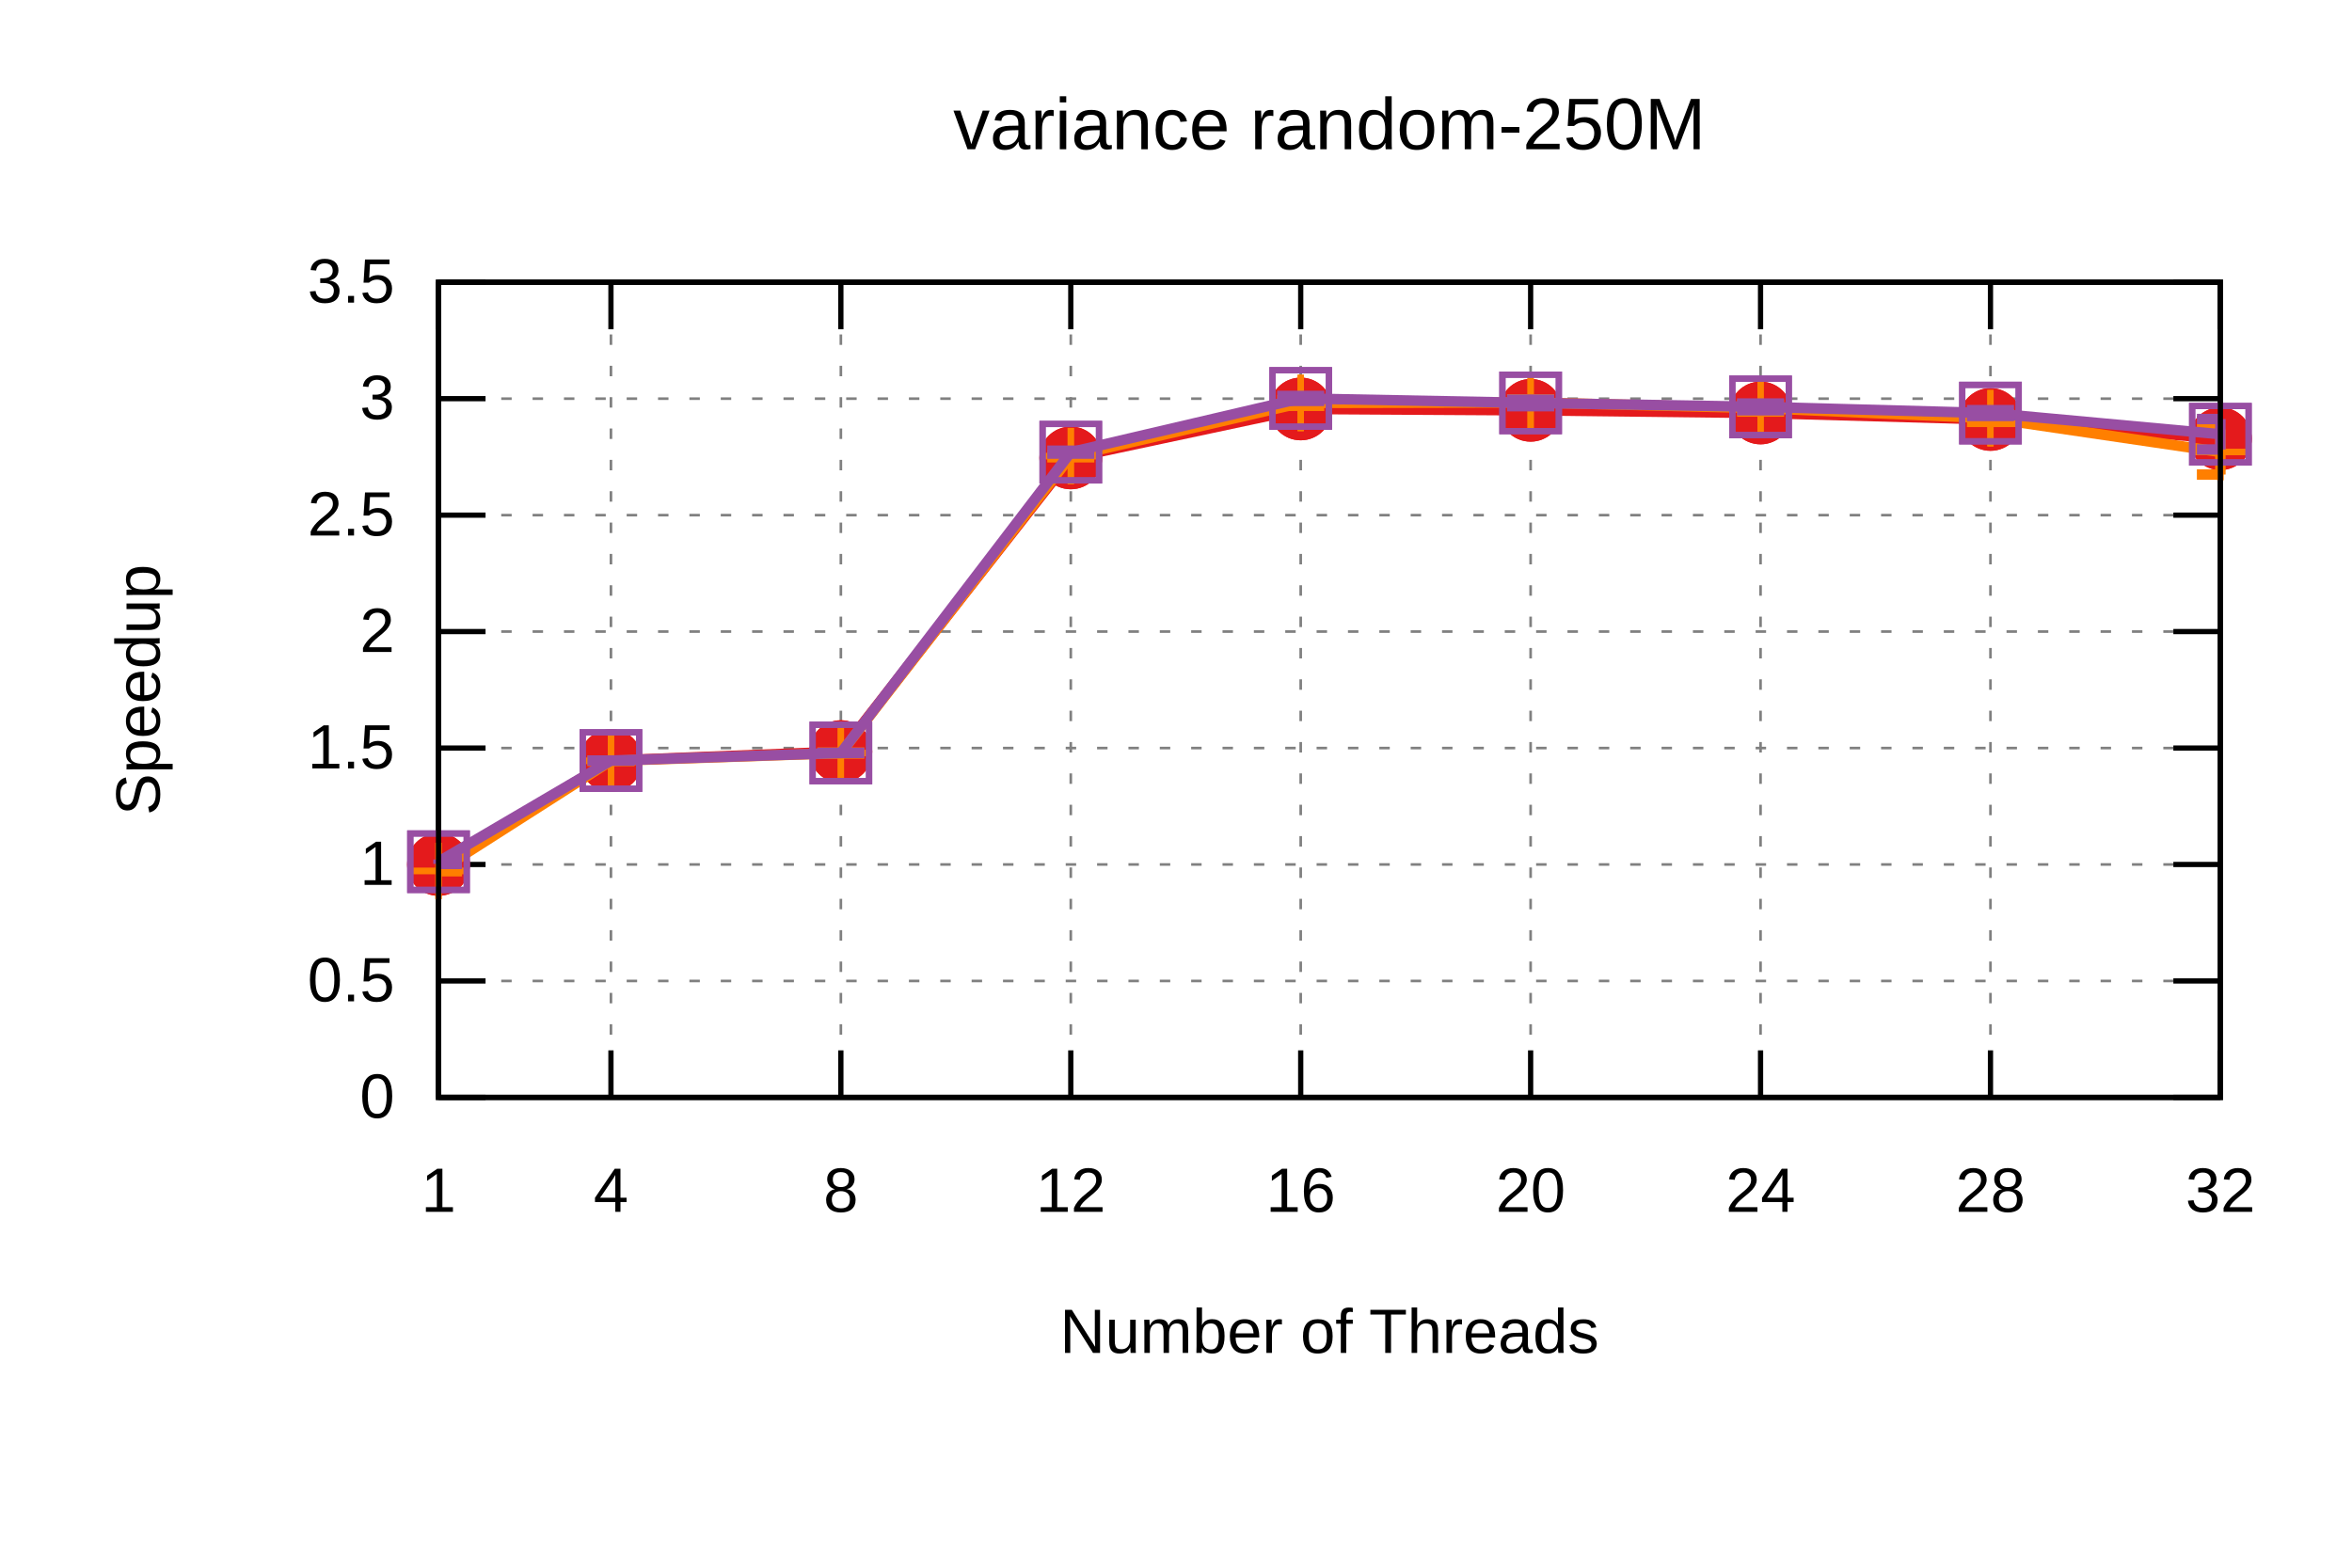
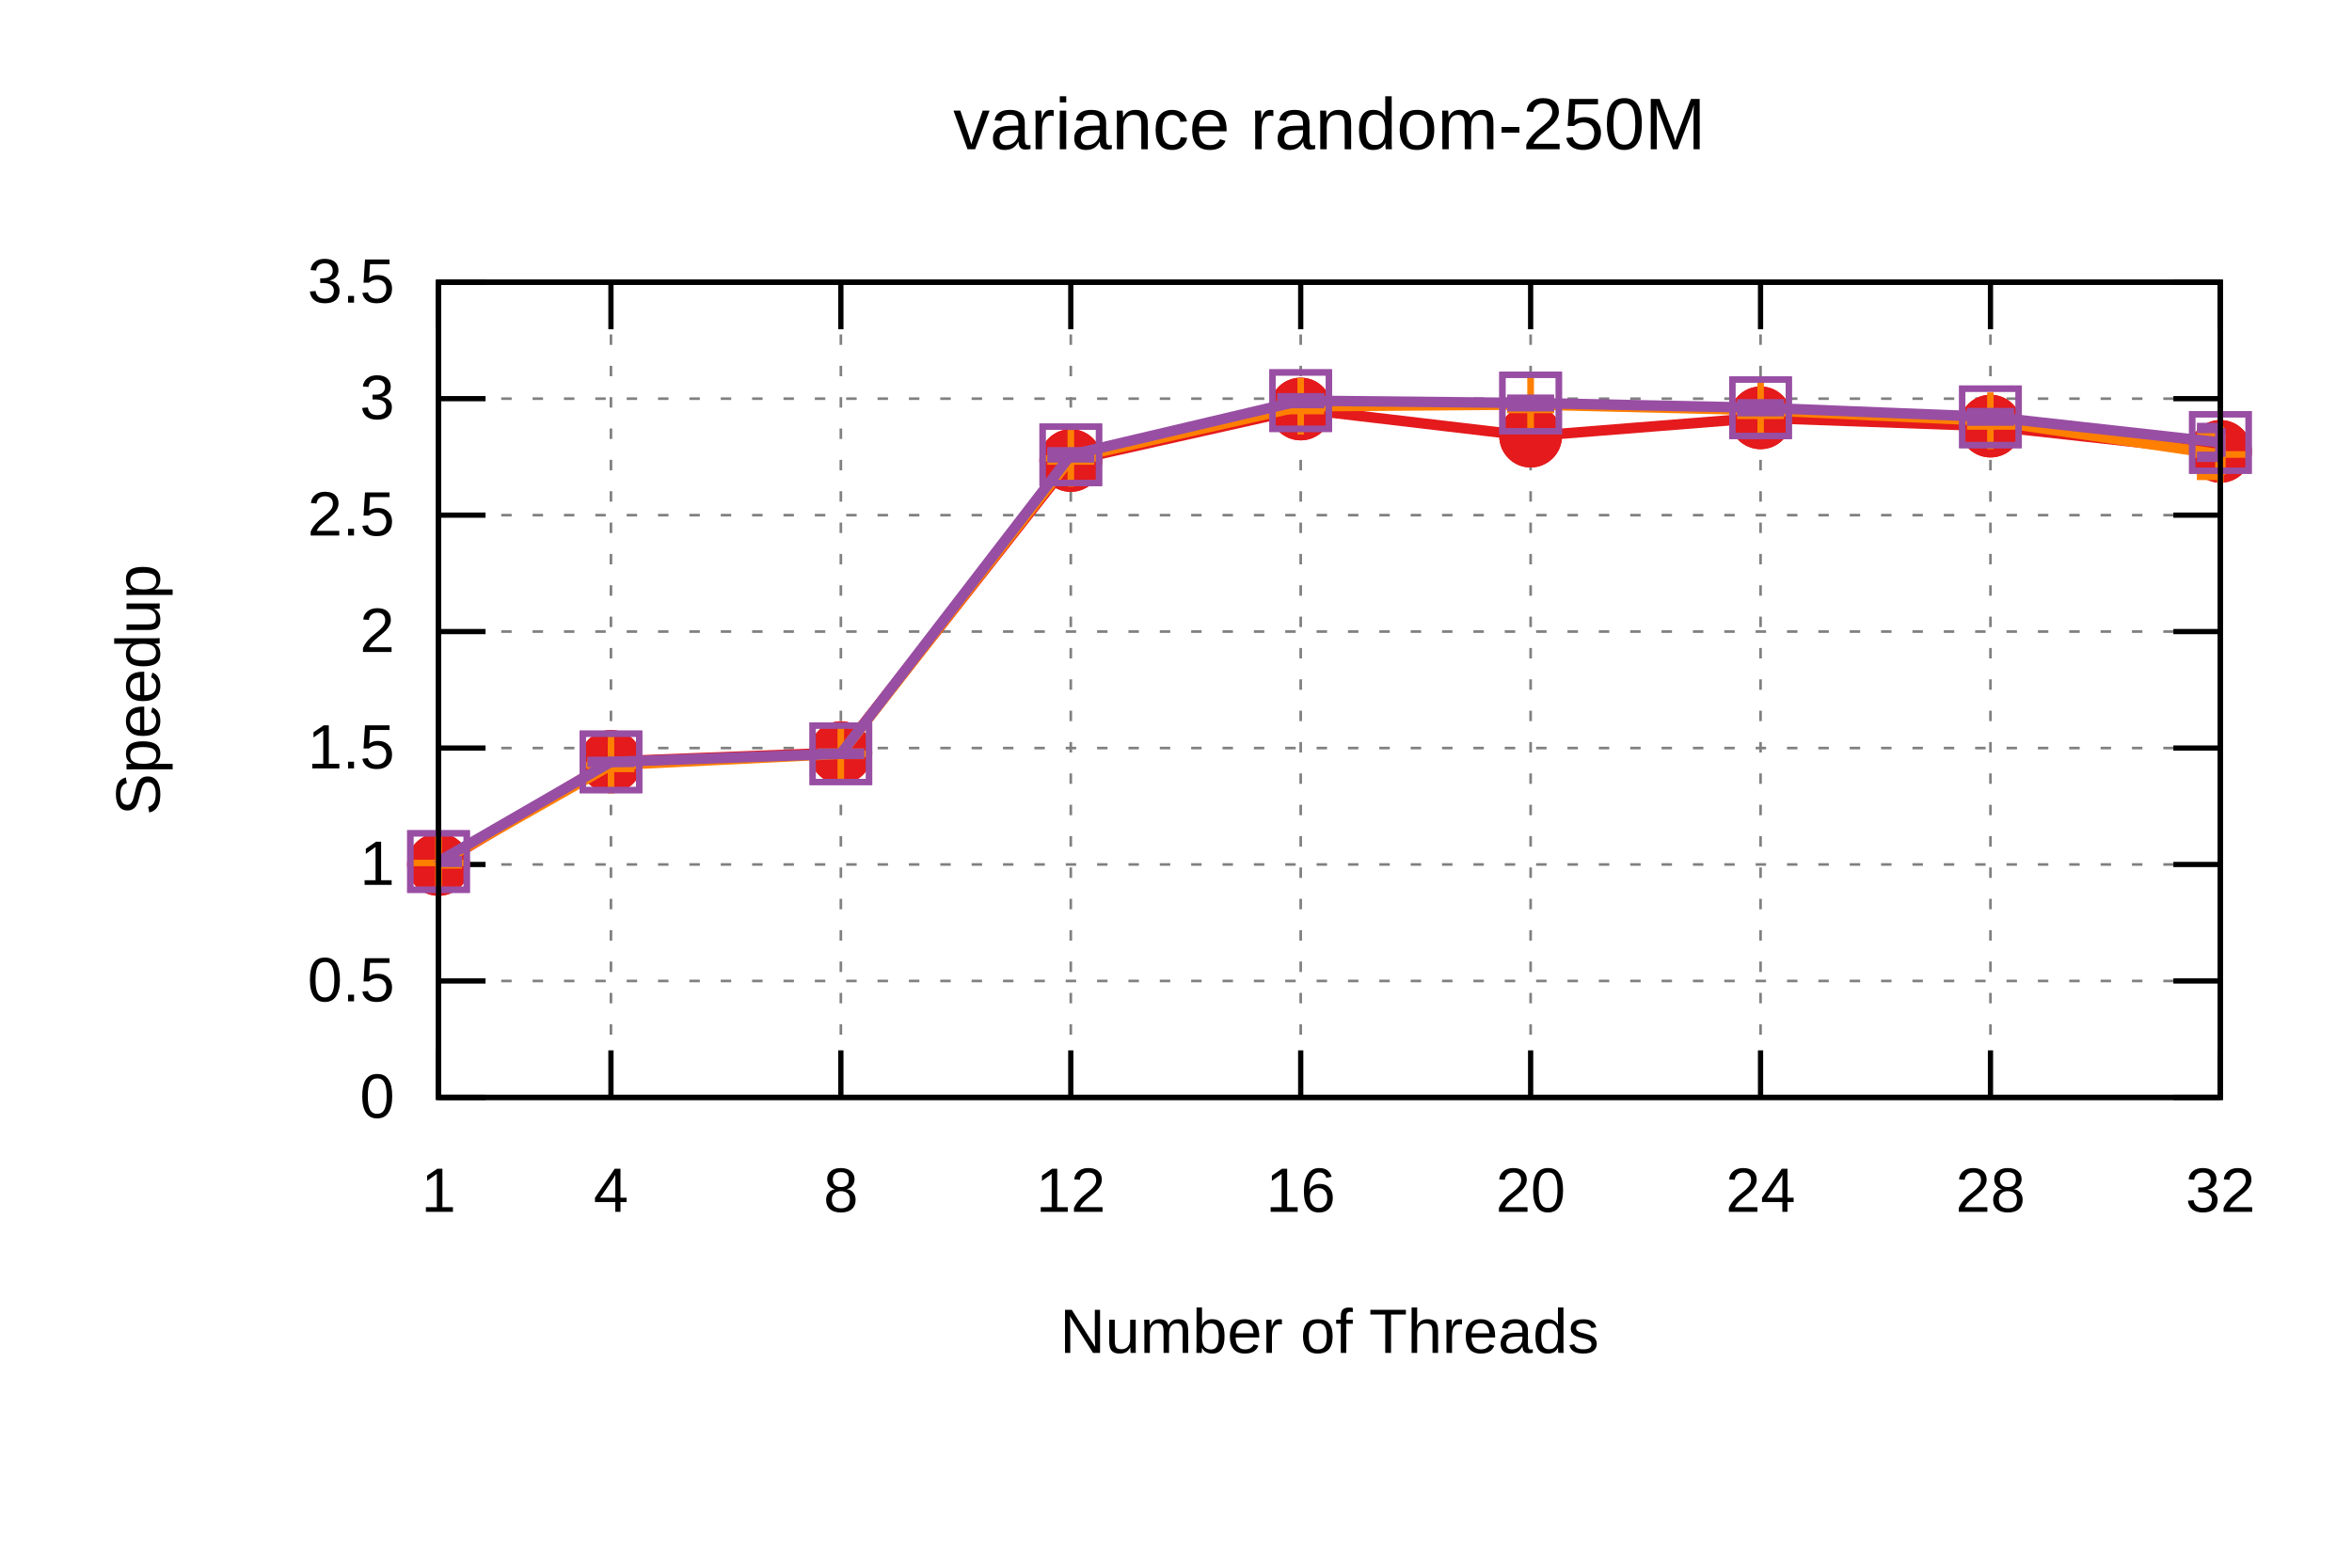
<svg xmlns="http://www.w3.org/2000/svg" xmlns:xlink="http://www.w3.org/1999/xlink" width="450" height="300" viewBox="0 0 450 300">
  <g id="gnuplot_canvas">
    <rect x="0" y="0" width="450" height="300" fill="none" />
    <defs>
      <circle id="gpDot" r="0.5" stroke-width="0.5" stroke="currentColor" />
      <path id="gpPt0" stroke-width="0.222" stroke="currentColor" d="M-1,0 h2 M0,-1 v2" />
      <path id="gpPt1" stroke-width="0.222" stroke="currentColor" d="M-1,-1 L1,1 M1,-1 L-1,1" />
      <path id="gpPt2" stroke-width="0.222" stroke="currentColor" d="M-1,0 L1,0 M0,-1 L0,1 M-1,-1 L1,1 M-1,1 L1,-1" />
      <rect id="gpPt3" stroke-width="0.222" stroke="currentColor" x="-1" y="-1" width="2" height="2" />
      <rect id="gpPt4" stroke-width="0.222" stroke="currentColor" fill="currentColor" x="-1" y="-1" width="2" height="2" />
      <circle id="gpPt5" stroke-width="0.222" stroke="currentColor" cx="0" cy="0" r="1" />
      <use xlink:href="#gpPt5" id="gpPt6" fill="currentColor" stroke="none" />
      <path id="gpPt7" stroke-width="0.222" stroke="currentColor" d="M0,-1.33 L-1.33,0.67 L1.33,0.67 z" />
      <use xlink:href="#gpPt7" id="gpPt8" fill="currentColor" stroke="none" />
      <use xlink:href="#gpPt7" id="gpPt9" stroke="currentColor" transform="rotate(180)" />
      <use xlink:href="#gpPt9" id="gpPt10" fill="currentColor" stroke="none" />
      <use xlink:href="#gpPt3" id="gpPt11" stroke="currentColor" transform="rotate(45)" />
      <use xlink:href="#gpPt11" id="gpPt12" fill="currentColor" stroke="none" />
      <path id="gpPt13" stroke-width="0.222" stroke="currentColor" d="M0,1.330 L1.265,0.411 L0.782,-1.067 L-0.782,-1.076 L-1.265,0.411 z" />
      <use xlink:href="#gpPt13" id="gpPt14" fill="currentColor" stroke="none" />
      <filter id="textbox" filterUnits="objectBoundingBox" x="0" y="0" height="1" width="1">
        <feFlood flood-color="white" flood-opacity="1" result="bgnd" />
        <feComposite in="SourceGraphic" in2="bgnd" operator="atop" />
      </filter>
      <filter id="greybox" filterUnits="objectBoundingBox" x="0" y="0" height="1" width="1">
        <feFlood flood-color="lightgrey" flood-opacity="1" result="grey" />
        <feComposite in="SourceGraphic" in2="grey" operator="atop" />
      </filter>
    </defs>
    <g fill="none" color="white" stroke="currentColor" stroke-width="1.00" stroke-linecap="butt" stroke-linejoin="miter">
</g>
    <g fill="none" color="black" stroke="currentColor" stroke-width="1.00" stroke-linecap="butt" stroke-linejoin="miter">
</g>
    <g fill="none" color="black" stroke="black" stroke-width="0.50" stroke-linecap="butt" stroke-linejoin="miter">
</g>
    <g fill="none" color="gray" stroke="currentColor" stroke-width="0.50" stroke-linecap="butt" stroke-linejoin="miter">
      <path stroke="gray" stroke-dasharray="2,4" class="gridline" d="M83.90,210.00 L424.82,210.00  " />
    </g>
    <g fill="none" color="gray" stroke="gray" stroke-width="1.00" stroke-linecap="butt" stroke-linejoin="miter">
</g>
    <g fill="none" color="black" stroke="currentColor" stroke-width="1.00" stroke-linecap="butt" stroke-linejoin="miter">
      <path stroke="black" d="M83.90,210.00 L92.90,210.00 M424.82,210.00 L415.82,210.00  " />
      <g transform="translate(75.51,213.90)" stroke="none" fill="black" font-family="Arial" font-size="12.00" text-anchor="end">
        <text>
          <tspan font-family="Arial"> 0</tspan>
        </text>
      </g>
    </g>
    <g fill="none" color="black" stroke="currentColor" stroke-width="1.00" stroke-linecap="butt" stroke-linejoin="miter">
</g>
    <g fill="none" color="black" stroke="black" stroke-width="0.50" stroke-linecap="butt" stroke-linejoin="miter">
</g>
    <g fill="none" color="gray" stroke="currentColor" stroke-width="0.50" stroke-linecap="butt" stroke-linejoin="miter">
      <path stroke="gray" stroke-dasharray="2,4" class="gridline" d="M83.90,187.72 L424.82,187.72  " />
    </g>
    <g fill="none" color="gray" stroke="gray" stroke-width="1.00" stroke-linecap="butt" stroke-linejoin="miter">
</g>
    <g fill="none" color="black" stroke="currentColor" stroke-width="1.00" stroke-linecap="butt" stroke-linejoin="miter">
      <path stroke="black" d="M83.90,187.72 L92.90,187.72 M424.82,187.72 L415.82,187.72  " />
      <g transform="translate(75.51,191.62)" stroke="none" fill="black" font-family="Arial" font-size="12.00" text-anchor="end">
        <text>
          <tspan font-family="Arial"> 0.5</tspan>
        </text>
      </g>
    </g>
    <g fill="none" color="black" stroke="currentColor" stroke-width="1.00" stroke-linecap="butt" stroke-linejoin="miter">
</g>
    <g fill="none" color="black" stroke="black" stroke-width="0.50" stroke-linecap="butt" stroke-linejoin="miter">
</g>
    <g fill="none" color="gray" stroke="currentColor" stroke-width="0.50" stroke-linecap="butt" stroke-linejoin="miter">
      <path stroke="gray" stroke-dasharray="2,4" class="gridline" d="M83.90,165.43 L424.82,165.43  " />
    </g>
    <g fill="none" color="gray" stroke="gray" stroke-width="1.00" stroke-linecap="butt" stroke-linejoin="miter">
</g>
    <g fill="none" color="black" stroke="currentColor" stroke-width="1.00" stroke-linecap="butt" stroke-linejoin="miter">
      <path stroke="black" d="M83.90,165.43 L92.90,165.43 M424.82,165.43 L415.82,165.43  " />
      <g transform="translate(75.51,169.33)" stroke="none" fill="black" font-family="Arial" font-size="12.00" text-anchor="end">
        <text>
          <tspan font-family="Arial"> 1</tspan>
        </text>
      </g>
    </g>
    <g fill="none" color="black" stroke="currentColor" stroke-width="1.00" stroke-linecap="butt" stroke-linejoin="miter">
</g>
    <g fill="none" color="black" stroke="black" stroke-width="0.50" stroke-linecap="butt" stroke-linejoin="miter">
</g>
    <g fill="none" color="gray" stroke="currentColor" stroke-width="0.50" stroke-linecap="butt" stroke-linejoin="miter">
      <path stroke="gray" stroke-dasharray="2,4" class="gridline" d="M83.90,143.15 L424.82,143.15  " />
    </g>
    <g fill="none" color="gray" stroke="gray" stroke-width="1.00" stroke-linecap="butt" stroke-linejoin="miter">
</g>
    <g fill="none" color="black" stroke="currentColor" stroke-width="1.00" stroke-linecap="butt" stroke-linejoin="miter">
      <path stroke="black" d="M83.90,143.15 L92.90,143.15 M424.82,143.15 L415.82,143.15  " />
      <g transform="translate(75.51,147.05)" stroke="none" fill="black" font-family="Arial" font-size="12.00" text-anchor="end">
        <text>
          <tspan font-family="Arial"> 1.5</tspan>
        </text>
      </g>
    </g>
    <g fill="none" color="black" stroke="currentColor" stroke-width="1.00" stroke-linecap="butt" stroke-linejoin="miter">
</g>
    <g fill="none" color="black" stroke="black" stroke-width="0.50" stroke-linecap="butt" stroke-linejoin="miter">
</g>
    <g fill="none" color="gray" stroke="currentColor" stroke-width="0.50" stroke-linecap="butt" stroke-linejoin="miter">
      <path stroke="gray" stroke-dasharray="2,4" class="gridline" d="M83.90,120.86 L424.82,120.86  " />
    </g>
    <g fill="none" color="gray" stroke="gray" stroke-width="1.00" stroke-linecap="butt" stroke-linejoin="miter">
</g>
    <g fill="none" color="black" stroke="currentColor" stroke-width="1.00" stroke-linecap="butt" stroke-linejoin="miter">
      <path stroke="black" d="M83.90,120.86 L92.90,120.86 M424.82,120.86 L415.82,120.86  " />
      <g transform="translate(75.51,124.76)" stroke="none" fill="black" font-family="Arial" font-size="12.00" text-anchor="end">
        <text>
          <tspan font-family="Arial"> 2</tspan>
        </text>
      </g>
    </g>
    <g fill="none" color="black" stroke="currentColor" stroke-width="1.00" stroke-linecap="butt" stroke-linejoin="miter">
</g>
    <g fill="none" color="black" stroke="black" stroke-width="0.50" stroke-linecap="butt" stroke-linejoin="miter">
</g>
    <g fill="none" color="gray" stroke="currentColor" stroke-width="0.50" stroke-linecap="butt" stroke-linejoin="miter">
      <path stroke="gray" stroke-dasharray="2,4" class="gridline" d="M83.90,98.58 L424.82,98.58  " />
    </g>
    <g fill="none" color="gray" stroke="gray" stroke-width="1.00" stroke-linecap="butt" stroke-linejoin="miter">
</g>
    <g fill="none" color="black" stroke="currentColor" stroke-width="1.00" stroke-linecap="butt" stroke-linejoin="miter">
      <path stroke="black" d="M83.90,98.58 L92.90,98.58 M424.82,98.58 L415.82,98.58  " />
      <g transform="translate(75.51,102.48)" stroke="none" fill="black" font-family="Arial" font-size="12.00" text-anchor="end">
        <text>
          <tspan font-family="Arial"> 2.5</tspan>
        </text>
      </g>
    </g>
    <g fill="none" color="black" stroke="currentColor" stroke-width="1.00" stroke-linecap="butt" stroke-linejoin="miter">
</g>
    <g fill="none" color="black" stroke="black" stroke-width="0.50" stroke-linecap="butt" stroke-linejoin="miter">
</g>
    <g fill="none" color="gray" stroke="currentColor" stroke-width="0.50" stroke-linecap="butt" stroke-linejoin="miter">
      <path stroke="gray" stroke-dasharray="2,4" class="gridline" d="M83.90,76.29 L424.82,76.29  " />
    </g>
    <g fill="none" color="gray" stroke="gray" stroke-width="1.00" stroke-linecap="butt" stroke-linejoin="miter">
</g>
    <g fill="none" color="black" stroke="currentColor" stroke-width="1.00" stroke-linecap="butt" stroke-linejoin="miter">
      <path stroke="black" d="M83.90,76.29 L92.90,76.29 M424.82,76.29 L415.82,76.29  " />
      <g transform="translate(75.51,80.19)" stroke="none" fill="black" font-family="Arial" font-size="12.00" text-anchor="end">
        <text>
          <tspan font-family="Arial"> 3</tspan>
        </text>
      </g>
    </g>
    <g fill="none" color="black" stroke="currentColor" stroke-width="1.00" stroke-linecap="butt" stroke-linejoin="miter">
</g>
    <g fill="none" color="black" stroke="black" stroke-width="0.50" stroke-linecap="butt" stroke-linejoin="miter">
</g>
    <g fill="none" color="gray" stroke="currentColor" stroke-width="0.50" stroke-linecap="butt" stroke-linejoin="miter">
      <path stroke="gray" stroke-dasharray="2,4" class="gridline" d="M83.90,54.01 L424.82,54.01  " />
    </g>
    <g fill="none" color="gray" stroke="gray" stroke-width="1.00" stroke-linecap="butt" stroke-linejoin="miter">
</g>
    <g fill="none" color="black" stroke="currentColor" stroke-width="1.00" stroke-linecap="butt" stroke-linejoin="miter">
      <path stroke="black" d="M83.90,54.01 L92.90,54.01 M424.82,54.01 L415.82,54.01  " />
      <g transform="translate(75.51,57.91)" stroke="none" fill="black" font-family="Arial" font-size="12.00" text-anchor="end">
        <text>
          <tspan font-family="Arial"> 3.5</tspan>
        </text>
      </g>
    </g>
    <g fill="none" color="black" stroke="currentColor" stroke-width="1.00" stroke-linecap="butt" stroke-linejoin="miter">
</g>
    <g fill="none" color="black" stroke="black" stroke-width="0.50" stroke-linecap="butt" stroke-linejoin="miter">
</g>
    <g fill="none" color="gray" stroke="currentColor" stroke-width="0.50" stroke-linecap="butt" stroke-linejoin="miter">
      <path stroke="gray" stroke-dasharray="2,4" class="gridline" d="M83.90,210.00 L83.90,54.01  " />
    </g>
    <g fill="none" color="gray" stroke="gray" stroke-width="1.00" stroke-linecap="butt" stroke-linejoin="miter">
</g>
    <g fill="none" color="black" stroke="currentColor" stroke-width="1.00" stroke-linecap="butt" stroke-linejoin="miter">
      <path stroke="black" d="M83.90,210.00 L83.90,201.00 M83.90,54.01 L83.90,63.01  " />
      <g transform="translate(83.90,231.90)" stroke="none" fill="black" font-family="Arial" font-size="12.00" text-anchor="middle">
        <text>
          <tspan font-family="Arial"> 1</tspan>
        </text>
      </g>
    </g>
    <g fill="none" color="black" stroke="currentColor" stroke-width="1.00" stroke-linecap="butt" stroke-linejoin="miter">
</g>
    <g fill="none" color="black" stroke="black" stroke-width="0.50" stroke-linecap="butt" stroke-linejoin="miter">
</g>
    <g fill="none" color="gray" stroke="currentColor" stroke-width="0.50" stroke-linecap="butt" stroke-linejoin="miter">
      <path stroke="gray" stroke-dasharray="2,4" class="gridline" d="M116.89,210.00 L116.89,54.01  " />
    </g>
    <g fill="none" color="gray" stroke="gray" stroke-width="1.00" stroke-linecap="butt" stroke-linejoin="miter">
</g>
    <g fill="none" color="black" stroke="currentColor" stroke-width="1.00" stroke-linecap="butt" stroke-linejoin="miter">
      <path stroke="black" d="M116.89,210.00 L116.89,201.00 M116.89,54.01 L116.89,63.01  " />
      <g transform="translate(116.89,231.90)" stroke="none" fill="black" font-family="Arial" font-size="12.00" text-anchor="middle">
        <text>
          <tspan font-family="Arial"> 4</tspan>
        </text>
      </g>
    </g>
    <g fill="none" color="black" stroke="currentColor" stroke-width="1.00" stroke-linecap="butt" stroke-linejoin="miter">
</g>
    <g fill="none" color="black" stroke="black" stroke-width="0.50" stroke-linecap="butt" stroke-linejoin="miter">
</g>
    <g fill="none" color="gray" stroke="currentColor" stroke-width="0.50" stroke-linecap="butt" stroke-linejoin="miter">
      <path stroke="gray" stroke-dasharray="2,4" class="gridline" d="M160.88,210.00 L160.88,54.01  " />
    </g>
    <g fill="none" color="gray" stroke="gray" stroke-width="1.00" stroke-linecap="butt" stroke-linejoin="miter">
</g>
    <g fill="none" color="black" stroke="currentColor" stroke-width="1.00" stroke-linecap="butt" stroke-linejoin="miter">
      <path stroke="black" d="M160.88,210.00 L160.88,201.00 M160.88,54.01 L160.88,63.01  " />
      <g transform="translate(160.88,231.90)" stroke="none" fill="black" font-family="Arial" font-size="12.00" text-anchor="middle">
        <text>
          <tspan font-family="Arial"> 8</tspan>
        </text>
      </g>
    </g>
    <g fill="none" color="black" stroke="currentColor" stroke-width="1.00" stroke-linecap="butt" stroke-linejoin="miter">
</g>
    <g fill="none" color="black" stroke="black" stroke-width="0.50" stroke-linecap="butt" stroke-linejoin="miter">
</g>
    <g fill="none" color="gray" stroke="currentColor" stroke-width="0.50" stroke-linecap="butt" stroke-linejoin="miter">
      <path stroke="gray" stroke-dasharray="2,4" class="gridline" d="M204.87,210.00 L204.87,54.01  " />
    </g>
    <g fill="none" color="gray" stroke="gray" stroke-width="1.00" stroke-linecap="butt" stroke-linejoin="miter">
</g>
    <g fill="none" color="black" stroke="currentColor" stroke-width="1.00" stroke-linecap="butt" stroke-linejoin="miter">
      <path stroke="black" d="M204.87,210.00 L204.87,201.00 M204.87,54.01 L204.87,63.01  " />
      <g transform="translate(204.87,231.90)" stroke="none" fill="black" font-family="Arial" font-size="12.00" text-anchor="middle">
        <text>
          <tspan font-family="Arial"> 12</tspan>
        </text>
      </g>
    </g>
    <g fill="none" color="black" stroke="currentColor" stroke-width="1.00" stroke-linecap="butt" stroke-linejoin="miter">
</g>
    <g fill="none" color="black" stroke="black" stroke-width="0.50" stroke-linecap="butt" stroke-linejoin="miter">
</g>
    <g fill="none" color="gray" stroke="currentColor" stroke-width="0.50" stroke-linecap="butt" stroke-linejoin="miter">
      <path stroke="gray" stroke-dasharray="2,4" class="gridline" d="M248.86,210.00 L248.86,54.01  " />
    </g>
    <g fill="none" color="gray" stroke="gray" stroke-width="1.00" stroke-linecap="butt" stroke-linejoin="miter">
</g>
    <g fill="none" color="black" stroke="currentColor" stroke-width="1.00" stroke-linecap="butt" stroke-linejoin="miter">
      <path stroke="black" d="M248.86,210.00 L248.86,201.00 M248.86,54.01 L248.86,63.01  " />
      <g transform="translate(248.86,231.90)" stroke="none" fill="black" font-family="Arial" font-size="12.00" text-anchor="middle">
        <text>
          <tspan font-family="Arial"> 16</tspan>
        </text>
      </g>
    </g>
    <g fill="none" color="black" stroke="currentColor" stroke-width="1.00" stroke-linecap="butt" stroke-linejoin="miter">
</g>
    <g fill="none" color="black" stroke="black" stroke-width="0.50" stroke-linecap="butt" stroke-linejoin="miter">
</g>
    <g fill="none" color="gray" stroke="currentColor" stroke-width="0.50" stroke-linecap="butt" stroke-linejoin="miter">
      <path stroke="gray" stroke-dasharray="2,4" class="gridline" d="M292.85,210.00 L292.85,54.01  " />
    </g>
    <g fill="none" color="gray" stroke="gray" stroke-width="1.00" stroke-linecap="butt" stroke-linejoin="miter">
</g>
    <g fill="none" color="black" stroke="currentColor" stroke-width="1.00" stroke-linecap="butt" stroke-linejoin="miter">
      <path stroke="black" d="M292.85,210.00 L292.85,201.00 M292.85,54.01 L292.85,63.01  " />
      <g transform="translate(292.85,231.90)" stroke="none" fill="black" font-family="Arial" font-size="12.00" text-anchor="middle">
        <text>
          <tspan font-family="Arial"> 20</tspan>
        </text>
      </g>
    </g>
    <g fill="none" color="black" stroke="currentColor" stroke-width="1.00" stroke-linecap="butt" stroke-linejoin="miter">
</g>
    <g fill="none" color="black" stroke="black" stroke-width="0.50" stroke-linecap="butt" stroke-linejoin="miter">
</g>
    <g fill="none" color="gray" stroke="currentColor" stroke-width="0.50" stroke-linecap="butt" stroke-linejoin="miter">
      <path stroke="gray" stroke-dasharray="2,4" class="gridline" d="M336.84,210.00 L336.84,54.01  " />
    </g>
    <g fill="none" color="gray" stroke="gray" stroke-width="1.00" stroke-linecap="butt" stroke-linejoin="miter">
</g>
    <g fill="none" color="black" stroke="currentColor" stroke-width="1.00" stroke-linecap="butt" stroke-linejoin="miter">
      <path stroke="black" d="M336.84,210.00 L336.84,201.00 M336.84,54.01 L336.84,63.01  " />
      <g transform="translate(336.84,231.90)" stroke="none" fill="black" font-family="Arial" font-size="12.00" text-anchor="middle">
        <text>
          <tspan font-family="Arial"> 24</tspan>
        </text>
      </g>
    </g>
    <g fill="none" color="black" stroke="currentColor" stroke-width="1.00" stroke-linecap="butt" stroke-linejoin="miter">
</g>
    <g fill="none" color="black" stroke="black" stroke-width="0.50" stroke-linecap="butt" stroke-linejoin="miter">
</g>
    <g fill="none" color="gray" stroke="currentColor" stroke-width="0.50" stroke-linecap="butt" stroke-linejoin="miter">
      <path stroke="gray" stroke-dasharray="2,4" class="gridline" d="M380.83,210.00 L380.83,54.01  " />
    </g>
    <g fill="none" color="gray" stroke="gray" stroke-width="1.00" stroke-linecap="butt" stroke-linejoin="miter">
</g>
    <g fill="none" color="black" stroke="currentColor" stroke-width="1.00" stroke-linecap="butt" stroke-linejoin="miter">
      <path stroke="black" d="M380.83,210.00 L380.83,201.00 M380.83,54.01 L380.83,63.01  " />
      <g transform="translate(380.83,231.90)" stroke="none" fill="black" font-family="Arial" font-size="12.00" text-anchor="middle">
        <text>
          <tspan font-family="Arial"> 28</tspan>
        </text>
      </g>
    </g>
    <g fill="none" color="black" stroke="currentColor" stroke-width="1.00" stroke-linecap="butt" stroke-linejoin="miter">
</g>
    <g fill="none" color="black" stroke="black" stroke-width="0.50" stroke-linecap="butt" stroke-linejoin="miter">
</g>
    <g fill="none" color="gray" stroke="currentColor" stroke-width="0.50" stroke-linecap="butt" stroke-linejoin="miter">
      <path stroke="gray" stroke-dasharray="2,4" class="gridline" d="M424.82,210.00 L424.82,54.01  " />
    </g>
    <g fill="none" color="gray" stroke="gray" stroke-width="1.00" stroke-linecap="butt" stroke-linejoin="miter">
</g>
    <g fill="none" color="black" stroke="currentColor" stroke-width="1.00" stroke-linecap="butt" stroke-linejoin="miter">
      <path stroke="black" d="M424.82,210.00 L424.82,201.00 M424.82,54.01 L424.82,63.01  " />
      <g transform="translate(424.82,231.90)" stroke="none" fill="black" font-family="Arial" font-size="12.00" text-anchor="middle">
        <text>
          <tspan font-family="Arial"> 32</tspan>
        </text>
      </g>
    </g>
    <g fill="none" color="black" stroke="currentColor" stroke-width="1.00" stroke-linecap="butt" stroke-linejoin="miter">
</g>
    <g fill="none" color="black" stroke="currentColor" stroke-width="1.00" stroke-linecap="butt" stroke-linejoin="miter">
      <path stroke="black" d="M83.90,54.01 L83.90,210.00 L424.82,210.00 L424.82,54.01 L83.90,54.01 Z  " />
    </g>
    <g fill="none" color="black" stroke="currentColor" stroke-width="1.00" stroke-linecap="butt" stroke-linejoin="miter">
      <g transform="translate(30.55,132.01) rotate(270)" stroke="none" fill="black" font-family="Arial" font-size="12.00" text-anchor="middle">
        <text>
          <tspan font-family="Arial">Speedup</tspan>
        </text>
      </g>
    </g>
    <g fill="none" color="black" stroke="currentColor" stroke-width="1.00" stroke-linecap="butt" stroke-linejoin="miter">
      <g transform="translate(254.36,258.90)" stroke="none" fill="black" font-family="Arial" font-size="12.00" text-anchor="middle">
        <text>
          <tspan font-family="Arial">Number of Threads</tspan>
        </text>
      </g>
    </g>
    <g fill="none" color="black" stroke="currentColor" stroke-width="1.00" stroke-linecap="butt" stroke-linejoin="miter">
</g>
    <g id="gnuplot_plot_1">
      <g fill="none" color="white" stroke="currentColor" stroke-width="2.00" stroke-linecap="butt" stroke-linejoin="miter">
</g>
      <g fill="none" color="black" stroke="currentColor" stroke-width="2.00" stroke-linecap="butt" stroke-linejoin="miter">
-         <path stroke="rgb(228,  26,  28)" d="M83.90,165.94 L83.90,164.92 M83.90,165.94 L88.40,165.94 M83.90,164.92 L88.40,164.92 M116.89,145.57 L116.89,145.51   M112.39,145.57 L121.39,145.57 M112.39,145.51 L121.39,145.51 M160.88,143.86 L160.88,143.80 M156.38,143.86 L165.38,143.86   M156.38,143.80 L165.38,143.80 M204.87,87.79 L204.87,87.48 M200.37,87.79 L209.37,87.79 M200.37,87.48 L209.37,87.48   M248.86,79.07 L248.86,77.45 M244.36,79.07 L253.36,79.07 M244.36,77.45 L253.36,77.45 M292.85,79.01 L292.85,78.02   M288.35,79.01 L297.35,79.01 M288.35,78.02 L297.35,78.02 M336.84,79.64 L336.84,78.42 M332.34,79.64 L341.34,79.64   M332.34,78.42 L341.34,78.42 M380.83,81.06 L380.83,79.48 M376.33,81.06 L385.33,81.06 M376.33,79.48 L385.33,79.48   M424.82,87.31 L424.82,80.59 M420.32,87.31 L424.82,87.31 M420.32,80.59 L424.82,80.59  " />
+         <path stroke="rgb(228,  26,  28)" d="M83.90,166.00 L83.90,164.86 M83.90,166.00 L88.40,166.00 M83.90,164.86 L88.40,164.86 M116.89,145.72 L116.89,145.70   M112.39,145.72 L121.39,145.72 M112.39,145.70 L121.39,145.70 M160.88,144.07 L160.88,143.99 M156.38,144.07 L165.38,144.07   M156.38,143.99 L165.38,143.99 M204.87,88.32 L204.87,87.94 M200.37,88.32 L209.37,88.32 M200.37,87.94 L209.37,87.94   M248.86,78.76 L248.86,77.78 M244.36,78.76 L253.36,78.76 M244.36,77.78 L253.36,77.78 M292.85,85.30 L292.85,81.63   M288.35,85.30 L297.35,85.30 M288.35,81.63 L297.35,81.63 M336.84,80.57 L336.84,79.36 M332.34,80.57 L341.34,80.57   M332.34,79.36 L341.34,79.36 M380.83,82.39 L380.83,80.69 M376.33,82.39 L385.33,82.39 M376.33,80.69 L385.33,80.69   M424.82,89.55 L424.82,83.21 M420.32,89.55 L424.82,89.55 M420.32,83.21 L424.82,83.21  " />
      </g>
      <g fill="none" color="black" stroke="currentColor" stroke-width="2.00" stroke-linecap="butt" stroke-linejoin="miter">
        <use xlink:href="#gpPt6" transform="translate(83.90,165.43) scale(5.40)" color="rgb(228,  26,  28)" />
-         <use xlink:href="#gpPt6" transform="translate(116.89,145.54) scale(5.40)" color="rgb(228,  26,  28)" />
-         <use xlink:href="#gpPt6" transform="translate(160.88,143.83) scale(5.40)" color="rgb(228,  26,  28)" />
-         <use xlink:href="#gpPt6" transform="translate(204.87,87.63) scale(5.40)" color="rgb(228,  26,  28)" />
-         <use xlink:href="#gpPt6" transform="translate(248.86,78.26) scale(5.40)" color="rgb(228,  26,  28)" />
-         <use xlink:href="#gpPt6" transform="translate(292.85,78.52) scale(5.40)" color="rgb(228,  26,  28)" />
-         <use xlink:href="#gpPt6" transform="translate(336.84,79.03) scale(5.40)" color="rgb(228,  26,  28)" />
-         <use xlink:href="#gpPt6" transform="translate(380.83,80.27) scale(5.40)" color="rgb(228,  26,  28)" />
-         <use xlink:href="#gpPt6" transform="translate(424.82,83.95) scale(5.40)" color="rgb(228,  26,  28)" />
+         <use xlink:href="#gpPt6" transform="translate(116.89,145.71) scale(5.40)" color="rgb(228,  26,  28)" />
+         <use xlink:href="#gpPt6" transform="translate(160.88,144.03) scale(5.40)" color="rgb(228,  26,  28)" />
+         <use xlink:href="#gpPt6" transform="translate(204.87,88.13) scale(5.40)" color="rgb(228,  26,  28)" />
+         <use xlink:href="#gpPt6" transform="translate(248.86,78.27) scale(5.40)" color="rgb(228,  26,  28)" />
+         <use xlink:href="#gpPt6" transform="translate(292.85,83.46) scale(5.40)" color="rgb(228,  26,  28)" />
+         <use xlink:href="#gpPt6" transform="translate(336.84,79.96) scale(5.40)" color="rgb(228,  26,  28)" />
+         <use xlink:href="#gpPt6" transform="translate(380.83,81.54) scale(5.40)" color="rgb(228,  26,  28)" />
+         <use xlink:href="#gpPt6" transform="translate(424.82,86.38) scale(5.40)" color="rgb(228,  26,  28)" />
      </g>
    </g>
    <g id="gnuplot_plot_2">
      <g fill="none" color="black" stroke="currentColor" stroke-width="2.00" stroke-linecap="butt" stroke-linejoin="miter">
-         <path stroke="rgb(228,  26,  28)" d="M83.90,165.43 L116.89,145.54 L160.88,143.83 L204.87,87.63 L248.86,78.26 L292.85,78.52 L336.84,79.03 L380.83,80.27   L424.82,83.95  " />
+         <path stroke="rgb(228,  26,  28)" d="M83.90,165.43 L116.89,145.71 L160.88,144.03 L204.87,88.13 L248.86,78.27 L292.85,83.46 L336.84,79.96 L380.83,81.54   L424.82,86.38  " />
        <use xlink:href="#gpPt6" transform="translate(83.90,165.43) scale(5.40)" color="rgb(228,  26,  28)" />
-         <use xlink:href="#gpPt6" transform="translate(116.89,145.54) scale(5.40)" color="rgb(228,  26,  28)" />
-         <use xlink:href="#gpPt6" transform="translate(160.88,143.83) scale(5.40)" color="rgb(228,  26,  28)" />
-         <use xlink:href="#gpPt6" transform="translate(204.87,87.63) scale(5.40)" color="rgb(228,  26,  28)" />
-         <use xlink:href="#gpPt6" transform="translate(248.86,78.26) scale(5.40)" color="rgb(228,  26,  28)" />
-         <use xlink:href="#gpPt6" transform="translate(292.85,78.52) scale(5.40)" color="rgb(228,  26,  28)" />
-         <use xlink:href="#gpPt6" transform="translate(336.84,79.03) scale(5.40)" color="rgb(228,  26,  28)" />
-         <use xlink:href="#gpPt6" transform="translate(380.83,80.27) scale(5.40)" color="rgb(228,  26,  28)" />
-         <use xlink:href="#gpPt6" transform="translate(424.82,83.95) scale(5.40)" color="rgb(228,  26,  28)" />
+         <use xlink:href="#gpPt6" transform="translate(116.89,145.71) scale(5.40)" color="rgb(228,  26,  28)" />
+         <use xlink:href="#gpPt6" transform="translate(160.88,144.03) scale(5.40)" color="rgb(228,  26,  28)" />
+         <use xlink:href="#gpPt6" transform="translate(204.87,88.13) scale(5.40)" color="rgb(228,  26,  28)" />
+         <use xlink:href="#gpPt6" transform="translate(248.86,78.27) scale(5.40)" color="rgb(228,  26,  28)" />
+         <use xlink:href="#gpPt6" transform="translate(292.85,83.46) scale(5.40)" color="rgb(228,  26,  28)" />
+         <use xlink:href="#gpPt6" transform="translate(336.84,79.96) scale(5.40)" color="rgb(228,  26,  28)" />
+         <use xlink:href="#gpPt6" transform="translate(380.83,81.54) scale(5.40)" color="rgb(228,  26,  28)" />
+         <use xlink:href="#gpPt6" transform="translate(424.82,86.38) scale(5.40)" color="rgb(228,  26,  28)" />
      </g>
    </g>
    <g id="gnuplot_plot_3">
      <g fill="none" color="black" stroke="currentColor" stroke-width="2.00" stroke-linecap="butt" stroke-linejoin="miter">
-         <path stroke="rgb(255, 127,   0)" d="M83.90,166.72 L83.90,166.62 M83.90,166.72 L88.40,166.72 M83.90,166.62 L88.40,166.62 M116.89,145.62 L116.89,145.59   M112.39,145.62 L121.39,145.62 M112.39,145.59 L121.39,145.59 M160.88,144.19 L160.88,144.03 M156.38,144.19 L165.38,144.19   M156.38,144.03 L165.38,144.03 M204.87,87.50 L204.87,87.09 M200.37,87.50 L209.37,87.50 M200.37,87.09 L209.37,87.09   M248.86,77.65 L248.86,76.58 M244.36,77.65 L253.36,77.65 M244.36,76.58 L253.36,76.58 M292.85,77.61 L292.85,76.43   M288.35,77.61 L297.35,77.61 M288.35,76.43 L297.35,76.43 M336.84,78.75 L336.84,77.45 M332.34,78.75 L341.34,78.75   M332.34,77.45 L341.34,77.45 M380.83,80.73 L380.83,79.32 M376.33,80.73 L385.33,80.73 M376.33,79.32 L385.33,79.32   M424.82,90.81 L424.82,82.18 M420.32,90.81 L424.82,90.81 M420.32,82.18 L424.82,82.18  " />
-       </g>
-       <g fill="none" color="black" stroke="currentColor" stroke-width="2.00" stroke-linecap="butt" stroke-linejoin="miter">
-         <use xlink:href="#gpPt0" transform="translate(83.90,166.67) scale(5.40)" color="rgb(255, 127,   0)" />
-         <use xlink:href="#gpPt0" transform="translate(116.89,145.60) scale(5.40)" color="rgb(255, 127,   0)" />
-         <use xlink:href="#gpPt0" transform="translate(160.88,144.11) scale(5.40)" color="rgb(255, 127,   0)" />
-         <use xlink:href="#gpPt0" transform="translate(204.87,87.29) scale(5.40)" color="rgb(255, 127,   0)" />
-         <use xlink:href="#gpPt0" transform="translate(248.86,77.11) scale(5.40)" color="rgb(255, 127,   0)" />
-         <use xlink:href="#gpPt0" transform="translate(292.85,77.02) scale(5.40)" color="rgb(255, 127,   0)" />
-         <use xlink:href="#gpPt0" transform="translate(336.84,78.10) scale(5.40)" color="rgb(255, 127,   0)" />
-         <use xlink:href="#gpPt0" transform="translate(380.83,80.03) scale(5.40)" color="rgb(255, 127,   0)" />
-         <use xlink:href="#gpPt0" transform="translate(424.82,86.50) scale(5.40)" color="rgb(255, 127,   0)" />
+         <path stroke="rgb(255, 127,   0)" d="M83.90,165.23 L83.90,165.02 M83.90,165.23 L88.40,165.23 M83.90,165.02 L88.40,165.02 M116.89,146.77 L116.89,146.05   M112.39,146.77 L121.39,146.77 M112.39,146.05 L121.39,146.05 M160.88,144.28 L160.88,144.23 M156.38,144.28 L165.38,144.28   M156.38,144.23 L165.38,144.23 M204.87,87.94 L204.87,87.48 M200.37,87.94 L209.37,87.94 M200.37,87.48 L209.37,87.48   M248.86,78.29 L248.86,77.23 M244.36,78.29 L253.36,78.29 M244.36,77.23 L253.36,77.23 M292.85,78.08 L292.85,76.73   M288.35,78.08 L297.35,78.08 M288.35,76.73 L297.35,76.73 M336.84,79.20 L336.84,77.74 M332.34,79.20 L341.34,79.20   M332.34,77.74 L341.34,77.74 M380.83,81.24 L380.83,79.81 M376.33,81.24 L385.33,81.24 M376.33,79.81 L385.33,79.81   M424.82,90.87 L424.82,83.06 M420.32,90.87 L424.82,90.87 M420.32,83.06 L424.82,83.06  " />
+       </g>
+       <g fill="none" color="black" stroke="currentColor" stroke-width="2.00" stroke-linecap="butt" stroke-linejoin="miter">
+         <use xlink:href="#gpPt0" transform="translate(83.90,165.13) scale(5.40)" color="rgb(255, 127,   0)" />
+         <use xlink:href="#gpPt0" transform="translate(116.89,146.41) scale(5.40)" color="rgb(255, 127,   0)" />
+         <use xlink:href="#gpPt0" transform="translate(160.88,144.26) scale(5.40)" color="rgb(255, 127,   0)" />
+         <use xlink:href="#gpPt0" transform="translate(204.87,87.71) scale(5.40)" color="rgb(255, 127,   0)" />
+         <use xlink:href="#gpPt0" transform="translate(248.86,77.76) scale(5.40)" color="rgb(255, 127,   0)" />
+         <use xlink:href="#gpPt0" transform="translate(292.85,77.41) scale(5.40)" color="rgb(255, 127,   0)" />
+         <use xlink:href="#gpPt0" transform="translate(336.84,78.47) scale(5.40)" color="rgb(255, 127,   0)" />
+         <use xlink:href="#gpPt0" transform="translate(380.83,80.53) scale(5.40)" color="rgb(255, 127,   0)" />
+         <use xlink:href="#gpPt0" transform="translate(424.82,86.96) scale(5.40)" color="rgb(255, 127,   0)" />
      </g>
    </g>
    <g id="gnuplot_plot_4">
      <g fill="none" color="black" stroke="currentColor" stroke-width="2.00" stroke-linecap="butt" stroke-linejoin="miter">
-         <path stroke="rgb(255, 127,   0)" d="M83.90,166.67 L116.89,145.60 L160.88,144.11 L204.87,87.29 L248.86,77.11 L292.85,77.02 L336.84,78.10 L380.83,80.03   L424.82,86.50  " />
-         <use xlink:href="#gpPt0" transform="translate(83.90,166.67) scale(5.40)" color="rgb(255, 127,   0)" />
-         <use xlink:href="#gpPt0" transform="translate(116.89,145.60) scale(5.40)" color="rgb(255, 127,   0)" />
-         <use xlink:href="#gpPt0" transform="translate(160.88,144.11) scale(5.40)" color="rgb(255, 127,   0)" />
-         <use xlink:href="#gpPt0" transform="translate(204.87,87.29) scale(5.40)" color="rgb(255, 127,   0)" />
-         <use xlink:href="#gpPt0" transform="translate(248.86,77.11) scale(5.40)" color="rgb(255, 127,   0)" />
-         <use xlink:href="#gpPt0" transform="translate(292.85,77.02) scale(5.40)" color="rgb(255, 127,   0)" />
-         <use xlink:href="#gpPt0" transform="translate(336.84,78.10) scale(5.40)" color="rgb(255, 127,   0)" />
-         <use xlink:href="#gpPt0" transform="translate(380.83,80.03) scale(5.40)" color="rgb(255, 127,   0)" />
-         <use xlink:href="#gpPt0" transform="translate(424.82,86.50) scale(5.40)" color="rgb(255, 127,   0)" />
+         <path stroke="rgb(255, 127,   0)" d="M83.90,165.13 L116.89,146.41 L160.88,144.26 L204.87,87.71 L248.86,77.76 L292.85,77.41 L336.84,78.47 L380.83,80.53   L424.82,86.96  " />
+         <use xlink:href="#gpPt0" transform="translate(83.90,165.13) scale(5.40)" color="rgb(255, 127,   0)" />
+         <use xlink:href="#gpPt0" transform="translate(116.89,146.41) scale(5.40)" color="rgb(255, 127,   0)" />
+         <use xlink:href="#gpPt0" transform="translate(160.88,144.26) scale(5.40)" color="rgb(255, 127,   0)" />
+         <use xlink:href="#gpPt0" transform="translate(204.87,87.71) scale(5.40)" color="rgb(255, 127,   0)" />
+         <use xlink:href="#gpPt0" transform="translate(248.86,77.76) scale(5.40)" color="rgb(255, 127,   0)" />
+         <use xlink:href="#gpPt0" transform="translate(292.85,77.41) scale(5.40)" color="rgb(255, 127,   0)" />
+         <use xlink:href="#gpPt0" transform="translate(336.84,78.47) scale(5.40)" color="rgb(255, 127,   0)" />
+         <use xlink:href="#gpPt0" transform="translate(380.83,80.53) scale(5.40)" color="rgb(255, 127,   0)" />
+         <use xlink:href="#gpPt0" transform="translate(424.82,86.96) scale(5.40)" color="rgb(255, 127,   0)" />
      </g>
    </g>
    <g id="gnuplot_plot_5">
      <g fill="none" color="black" stroke="currentColor" stroke-width="2.00" stroke-linecap="butt" stroke-linejoin="miter">
-         <path stroke="rgb(152,  78, 163)" d="M83.90,165.32 L83.90,164.48 M83.90,165.32 L88.40,165.32 M83.90,164.48 L88.40,164.48 M116.89,145.55 L116.89,145.54   M112.39,145.55 L121.39,145.55 M112.39,145.54 L121.39,145.54 M160.88,144.10 L160.88,144.07 M156.38,144.10 L165.38,144.10   M156.38,144.07 L165.38,144.07 M204.87,86.80 L204.87,86.25 M200.37,86.80 L209.37,86.80 M200.37,86.25 L209.37,86.25   M248.86,76.72 L248.86,75.77 M244.36,76.72 L253.36,76.72 M244.36,75.77 L253.36,75.77 M292.85,77.73 L292.85,76.48   M288.35,77.73 L297.35,77.73 M288.35,76.48 L297.35,76.48 M336.84,78.51 L336.84,77.22 M332.34,78.51 L341.34,78.51   M332.34,77.22 L341.34,77.22 M380.83,79.60 L380.83,78.49 M376.33,79.60 L385.33,79.60 M376.33,78.49 L385.33,78.49   M424.82,86.02 L424.82,80.19 M420.32,86.02 L424.82,86.02 M420.32,80.19 L424.82,80.19  " />
-       </g>
-       <g fill="none" color="black" stroke="currentColor" stroke-width="2.00" stroke-linecap="butt" stroke-linejoin="miter">
-         <use xlink:href="#gpPt3" transform="translate(83.90,164.90) scale(5.40)" color="rgb(152,  78, 163)" />
-         <use xlink:href="#gpPt3" transform="translate(116.89,145.54) scale(5.40)" color="rgb(152,  78, 163)" />
-         <use xlink:href="#gpPt3" transform="translate(160.88,144.09) scale(5.40)" color="rgb(152,  78, 163)" />
-         <use xlink:href="#gpPt3" transform="translate(204.87,86.53) scale(5.40)" color="rgb(152,  78, 163)" />
-         <use xlink:href="#gpPt3" transform="translate(248.86,76.25) scale(5.40)" color="rgb(152,  78, 163)" />
-         <use xlink:href="#gpPt3" transform="translate(292.85,77.10) scale(5.40)" color="rgb(152,  78, 163)" />
-         <use xlink:href="#gpPt3" transform="translate(336.84,77.86) scale(5.40)" color="rgb(152,  78, 163)" />
-         <use xlink:href="#gpPt3" transform="translate(380.83,79.05) scale(5.40)" color="rgb(152,  78, 163)" />
-         <use xlink:href="#gpPt3" transform="translate(424.82,83.10) scale(5.40)" color="rgb(152,  78, 163)" />
+         <path stroke="rgb(152,  78, 163)" d="M83.90,164.93 L83.90,164.81 M83.90,164.93 L88.40,164.93 M83.90,164.81 L88.40,164.81 M116.89,145.81 L116.89,145.79   M112.39,145.81 L121.39,145.81 M112.39,145.79 L121.39,145.79 M160.88,144.26 L160.88,144.22 M156.38,144.26 L165.38,144.26   M156.38,144.22 L165.38,144.22 M204.87,87.53 L204.87,86.55 M200.37,87.53 L209.37,87.53 M200.37,86.55 L209.37,86.55   M248.86,77.13 L248.86,76.22 M244.36,77.13 L253.36,77.13 M244.36,76.22 L253.36,76.22 M292.85,77.74 L292.85,76.49   M288.35,77.74 L297.35,77.74 M288.35,76.49 L297.35,76.49 M336.84,78.69 L336.84,77.37 M332.34,78.69 L341.34,78.69   M332.34,77.37 L341.34,77.37 M380.83,80.49 L380.83,79.05 M376.33,80.49 L385.33,80.49 M376.33,79.05 L385.33,79.05   M424.82,87.42 L424.82,81.91 M420.32,87.42 L424.82,87.42 M420.32,81.91 L424.82,81.91  " />
+       </g>
+       <g fill="none" color="black" stroke="currentColor" stroke-width="2.00" stroke-linecap="butt" stroke-linejoin="miter">
+         <use xlink:href="#gpPt3" transform="translate(83.90,164.87) scale(5.40)" color="rgb(152,  78, 163)" />
+         <use xlink:href="#gpPt3" transform="translate(116.89,145.80) scale(5.40)" color="rgb(152,  78, 163)" />
+         <use xlink:href="#gpPt3" transform="translate(160.88,144.24) scale(5.40)" color="rgb(152,  78, 163)" />
+         <use xlink:href="#gpPt3" transform="translate(204.87,87.04) scale(5.40)" color="rgb(152,  78, 163)" />
+         <use xlink:href="#gpPt3" transform="translate(248.86,76.67) scale(5.40)" color="rgb(152,  78, 163)" />
+         <use xlink:href="#gpPt3" transform="translate(292.85,77.12) scale(5.40)" color="rgb(152,  78, 163)" />
+         <use xlink:href="#gpPt3" transform="translate(336.84,78.03) scale(5.40)" color="rgb(152,  78, 163)" />
+         <use xlink:href="#gpPt3" transform="translate(380.83,79.77) scale(5.40)" color="rgb(152,  78, 163)" />
+         <use xlink:href="#gpPt3" transform="translate(424.82,84.67) scale(5.40)" color="rgb(152,  78, 163)" />
      </g>
    </g>
    <g id="gnuplot_plot_6">
      <g fill="none" color="black" stroke="currentColor" stroke-width="2.00" stroke-linecap="butt" stroke-linejoin="miter">
-         <path stroke="rgb(152,  78, 163)" d="M83.90,164.90 L116.89,145.54 L160.88,144.09 L204.87,86.53 L248.86,76.25 L292.85,77.10 L336.84,77.86 L380.83,79.05   L424.82,83.10  " />
-         <use xlink:href="#gpPt3" transform="translate(83.90,164.90) scale(5.40)" color="rgb(152,  78, 163)" />
-         <use xlink:href="#gpPt3" transform="translate(116.89,145.54) scale(5.40)" color="rgb(152,  78, 163)" />
-         <use xlink:href="#gpPt3" transform="translate(160.88,144.09) scale(5.40)" color="rgb(152,  78, 163)" />
-         <use xlink:href="#gpPt3" transform="translate(204.87,86.53) scale(5.40)" color="rgb(152,  78, 163)" />
-         <use xlink:href="#gpPt3" transform="translate(248.86,76.25) scale(5.40)" color="rgb(152,  78, 163)" />
-         <use xlink:href="#gpPt3" transform="translate(292.85,77.10) scale(5.40)" color="rgb(152,  78, 163)" />
-         <use xlink:href="#gpPt3" transform="translate(336.84,77.86) scale(5.40)" color="rgb(152,  78, 163)" />
-         <use xlink:href="#gpPt3" transform="translate(380.83,79.05) scale(5.40)" color="rgb(152,  78, 163)" />
-         <use xlink:href="#gpPt3" transform="translate(424.82,83.10) scale(5.40)" color="rgb(152,  78, 163)" />
+         <path stroke="rgb(152,  78, 163)" d="M83.90,164.87 L116.89,145.80 L160.88,144.24 L204.87,87.04 L248.86,76.67 L292.85,77.12 L336.84,78.03 L380.83,79.77   L424.82,84.67  " />
+         <use xlink:href="#gpPt3" transform="translate(83.90,164.87) scale(5.40)" color="rgb(152,  78, 163)" />
+         <use xlink:href="#gpPt3" transform="translate(116.89,145.80) scale(5.40)" color="rgb(152,  78, 163)" />
+         <use xlink:href="#gpPt3" transform="translate(160.88,144.24) scale(5.40)" color="rgb(152,  78, 163)" />
+         <use xlink:href="#gpPt3" transform="translate(204.87,87.04) scale(5.40)" color="rgb(152,  78, 163)" />
+         <use xlink:href="#gpPt3" transform="translate(248.86,76.67) scale(5.40)" color="rgb(152,  78, 163)" />
+         <use xlink:href="#gpPt3" transform="translate(292.85,77.12) scale(5.40)" color="rgb(152,  78, 163)" />
+         <use xlink:href="#gpPt3" transform="translate(336.84,78.03) scale(5.40)" color="rgb(152,  78, 163)" />
+         <use xlink:href="#gpPt3" transform="translate(380.83,79.77) scale(5.40)" color="rgb(152,  78, 163)" />
+         <use xlink:href="#gpPt3" transform="translate(424.82,84.67) scale(5.40)" color="rgb(152,  78, 163)" />
      </g>
    </g>
    <g fill="none" color="black" stroke="currentColor" stroke-width="2.00" stroke-linecap="butt" stroke-linejoin="miter">
</g>
    <g fill="none" color="black" stroke="black" stroke-width="1.00" stroke-linecap="butt" stroke-linejoin="miter">
</g>
    <g fill="none" color="black" stroke="currentColor" stroke-width="1.00" stroke-linecap="butt" stroke-linejoin="miter">
      <path stroke="black" d="M83.90,54.01 L83.90,210.00 L424.82,210.00 L424.82,54.01 L83.90,54.01 Z  " />
    </g>
    <g fill="none" color="black" stroke="currentColor" stroke-width="1.00" stroke-linecap="butt" stroke-linejoin="miter">
      <g transform="translate(254.36,28.56)" stroke="none" fill="black" font-family="Arial" font-size="14.00" text-anchor="middle">
        <text>
          <tspan font-family="Arial">variance random-250M</tspan>
        </text>
      </g>
    </g>
    <g fill="none" color="black" stroke="currentColor" stroke-width="1.00" stroke-linecap="butt" stroke-linejoin="miter">
</g>
  </g>
</svg>
